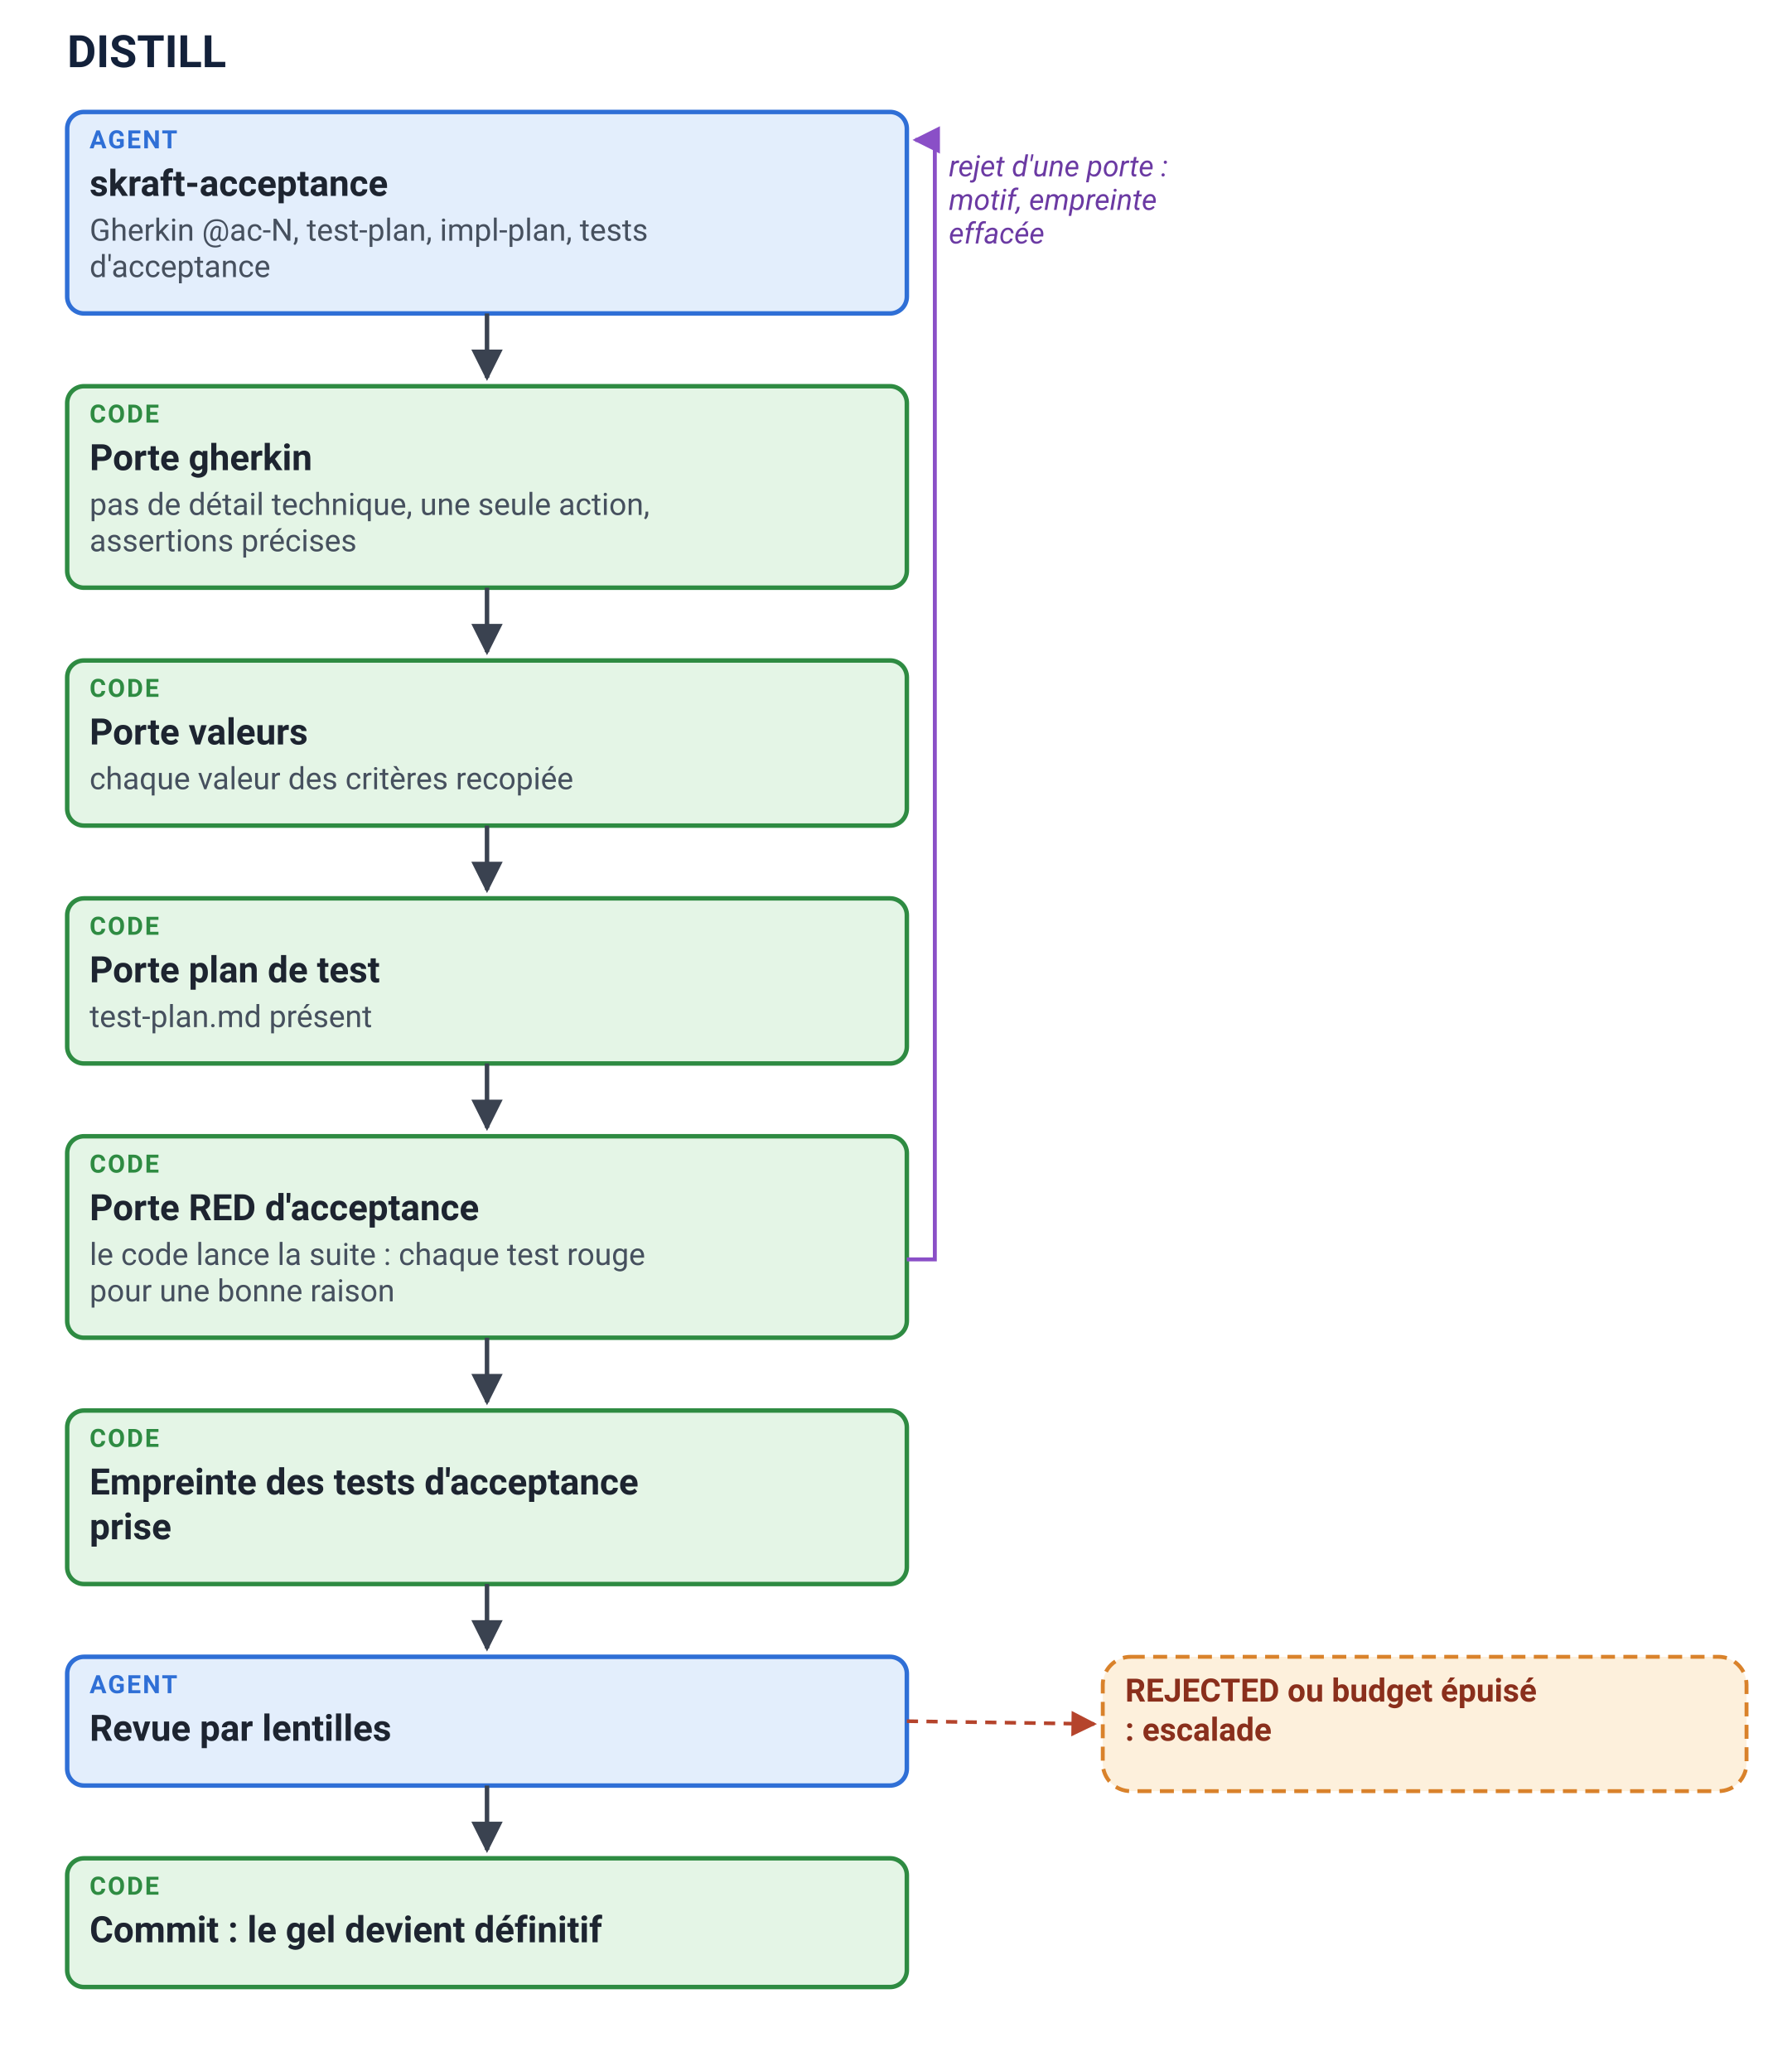
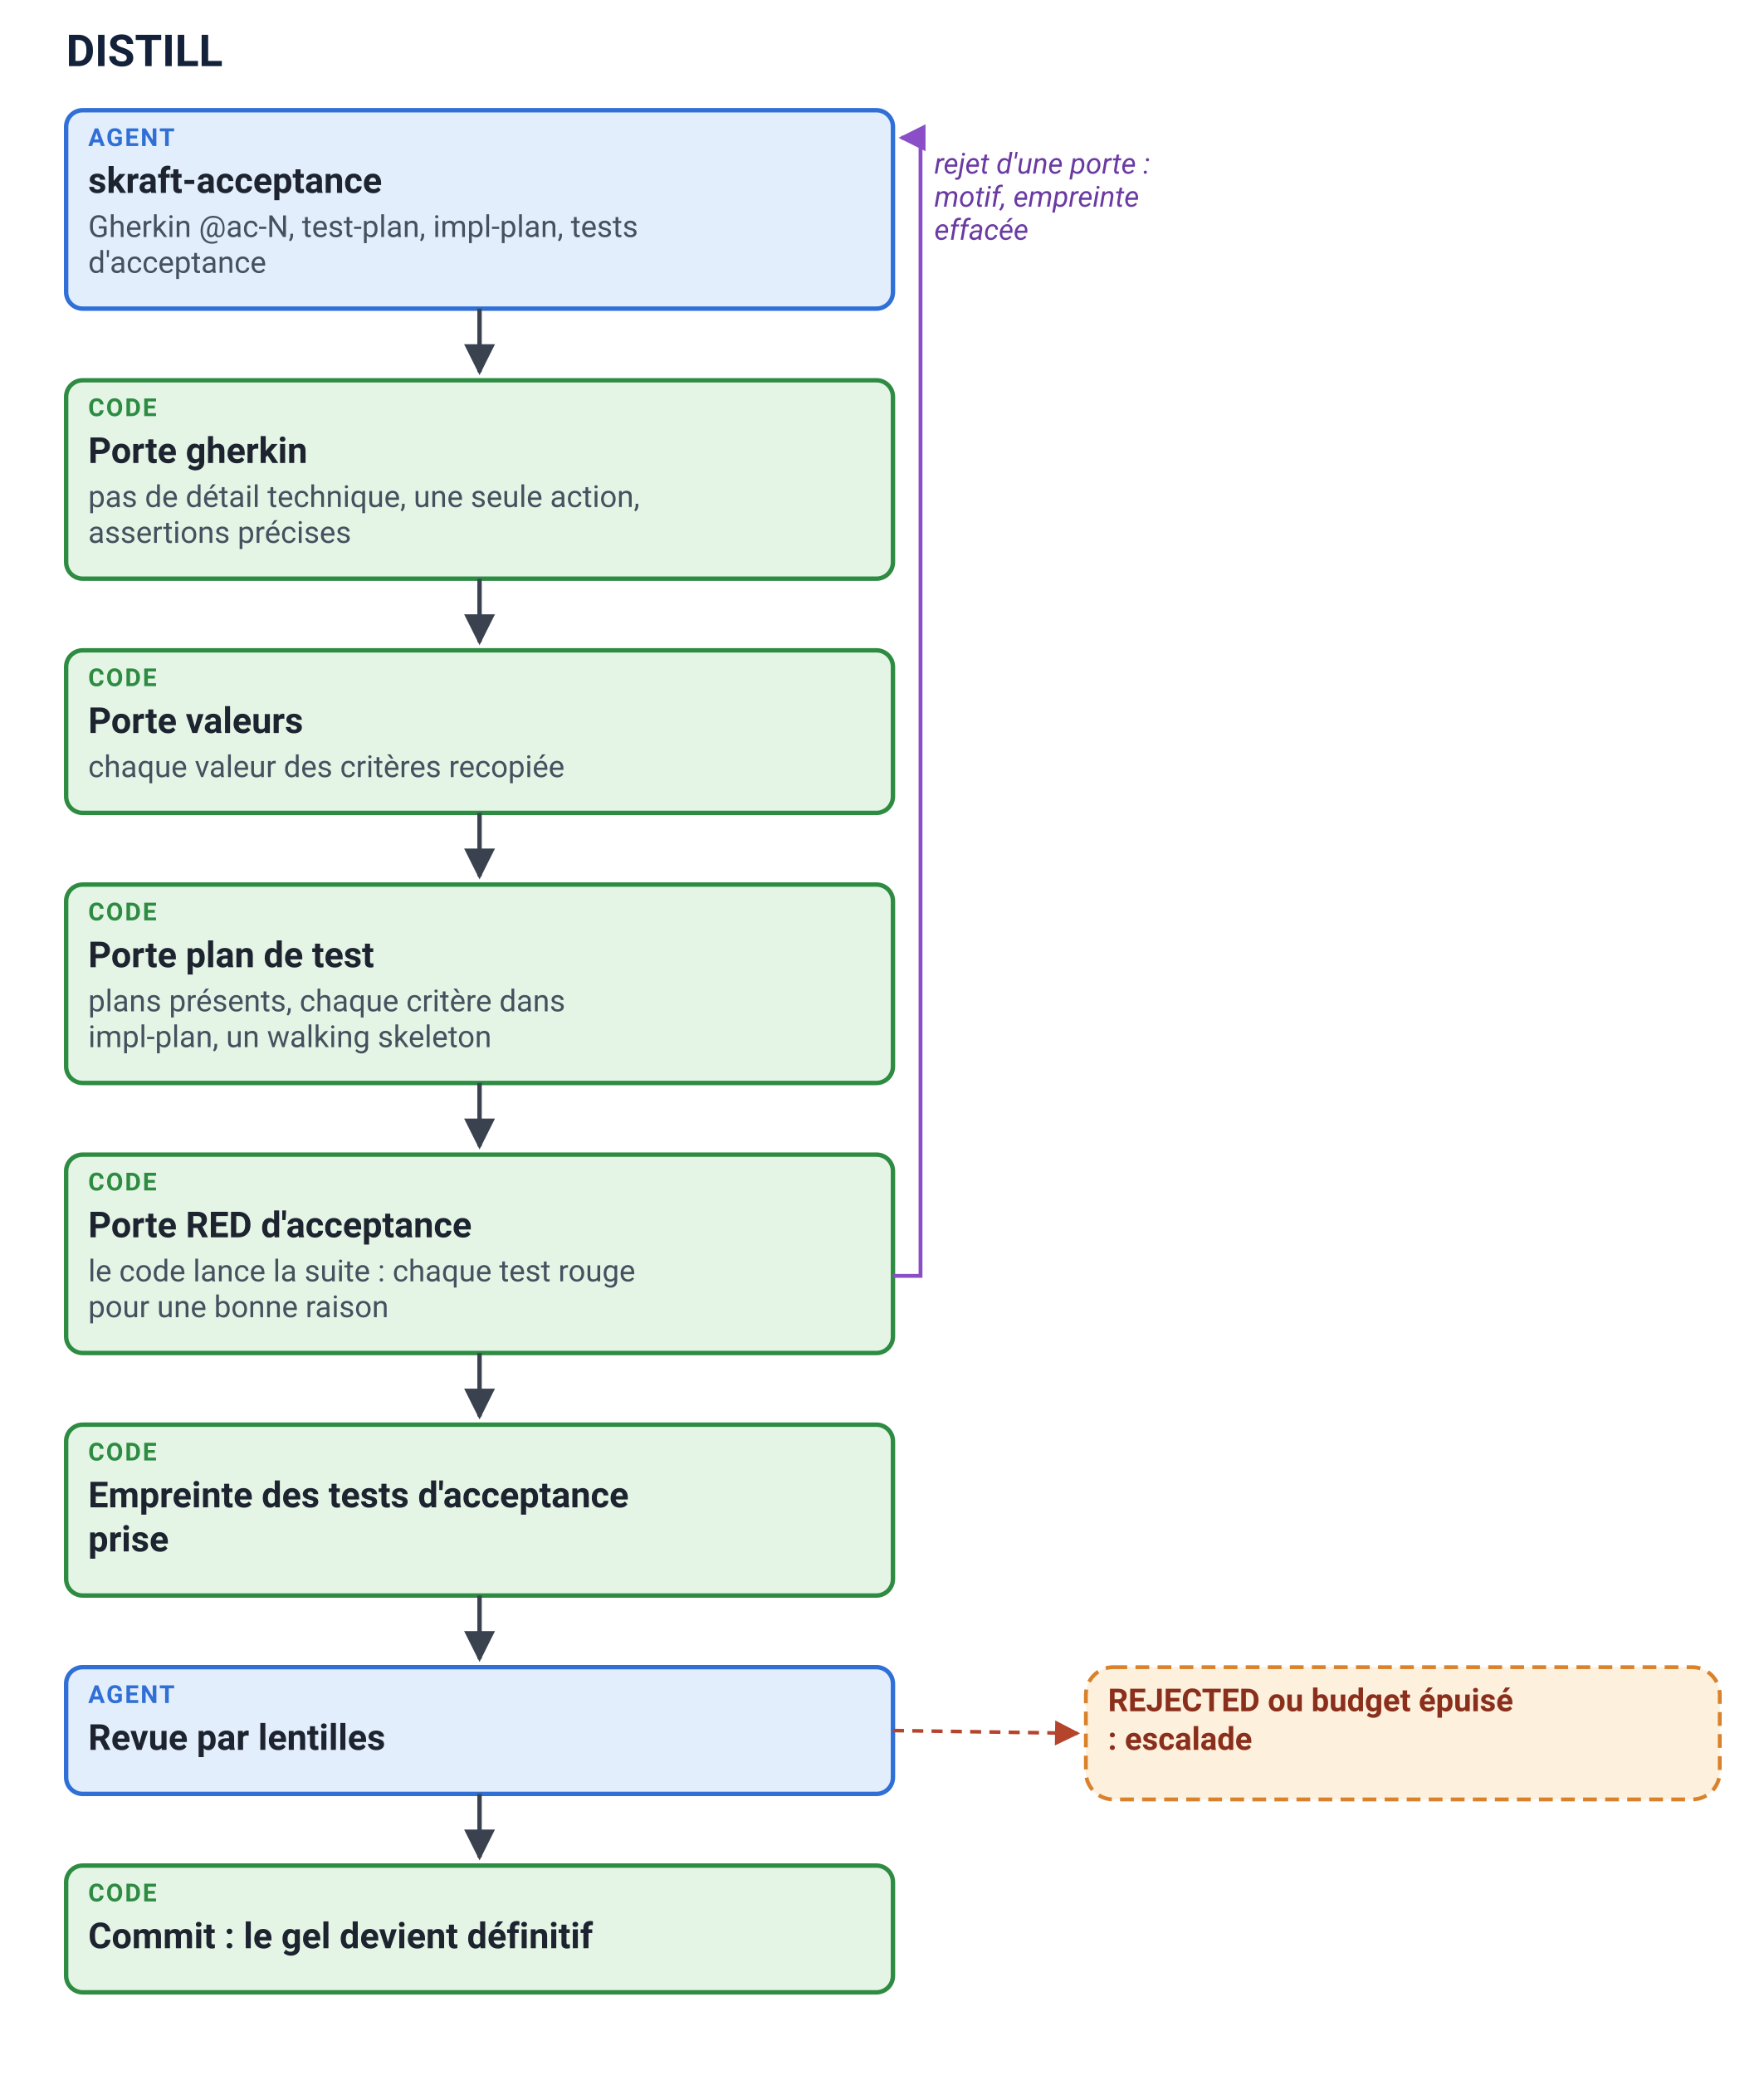
- <svg xmlns="http://www.w3.org/2000/svg" viewBox="0 0 640 740" role="img">
+ <svg xmlns="http://www.w3.org/2000/svg" viewBox="0 0 640 753" role="img">
  <defs>
    <marker id="pointe" viewBox="0 0 10 10" refX="9" refY="5" markerWidth="7" markerHeight="7" orient="auto">
      <path d="M0,0 L10,5 L0,10 z" fill="#3a4250" />
    </marker>
    <marker id="pointe-rouge" viewBox="0 0 10 10" refX="9" refY="5" markerWidth="7" markerHeight="7" orient="auto">
      <path d="M0,0 L10,5 L0,10 z" fill="#b5442c" />
    </marker>
    <marker id="pointe-boucle" viewBox="0 0 10 10" refX="9" refY="5" markerWidth="7" markerHeight="7" orient="auto">
      <path d="M0,0 L10,5 L0,10 z" fill="#8a4fc7" />
    </marker>
  </defs>
  <text x="24" y="24" font-family="Roboto" font-weight="700" font-size="16" fill="#13213a">DISTILL</text>
  <rect x="24" y="40" width="300" height="72" rx="6" fill="#e3eefc" stroke="#2f6fd6" stroke-width="1.6" />
  <text x="32" y="53" font-family="Roboto" font-weight="700" font-size="9" letter-spacing="0.6" fill="#2f6fd6">AGENT</text>
  <text x="32" y="70" font-family="Roboto" font-weight="600" font-size="13" fill="#1d2430">skraft-acceptance</text>
  <text x="32" y="86" font-family="Roboto" font-size="11" fill="#46505e">Gherkin @ac-N, test-plan, impl-plan, tests</text>
  <text x="32" y="99" font-family="Roboto" font-size="11" fill="#46505e">d'acceptance</text>
  <rect x="24" y="138" width="300" height="72" rx="6" fill="#e4f5e6" stroke="#2e8b42" stroke-width="1.6" />
  <text x="32" y="151" font-family="Roboto" font-weight="700" font-size="9" letter-spacing="0.6" fill="#2e8b42">CODE</text>
  <text x="32" y="168" font-family="Roboto" font-weight="600" font-size="13" fill="#1d2430">Porte gherkin</text>
  <text x="32" y="184" font-family="Roboto" font-size="11" fill="#46505e">pas de détail technique, une seule action,</text>
  <text x="32" y="197" font-family="Roboto" font-size="11" fill="#46505e">assertions précises</text>
  <rect x="24" y="236" width="300" height="59" rx="6" fill="#e4f5e6" stroke="#2e8b42" stroke-width="1.6" />
  <text x="32" y="249" font-family="Roboto" font-weight="700" font-size="9" letter-spacing="0.6" fill="#2e8b42">CODE</text>
  <text x="32" y="266" font-family="Roboto" font-weight="600" font-size="13" fill="#1d2430">Porte valeurs</text>
  <text x="32" y="282" font-family="Roboto" font-size="11" fill="#46505e">chaque valeur des critères recopiée</text>
-   <rect x="24" y="321" width="300" height="59" rx="6" fill="#e4f5e6" stroke="#2e8b42" stroke-width="1.6" />
+   <rect x="24" y="321" width="300" height="72" rx="6" fill="#e4f5e6" stroke="#2e8b42" stroke-width="1.6" />
  <text x="32" y="334" font-family="Roboto" font-weight="700" font-size="9" letter-spacing="0.6" fill="#2e8b42">CODE</text>
  <text x="32" y="351" font-family="Roboto" font-weight="600" font-size="13" fill="#1d2430">Porte plan de test</text>
-   <text x="32" y="367" font-family="Roboto" font-size="11" fill="#46505e">test-plan.md présent</text>
-   <rect x="24" y="406" width="300" height="72" rx="6" fill="#e4f5e6" stroke="#2e8b42" stroke-width="1.6" />
-   <text x="32" y="419" font-family="Roboto" font-weight="700" font-size="9" letter-spacing="0.6" fill="#2e8b42">CODE</text>
-   <text x="32" y="436" font-family="Roboto" font-weight="600" font-size="13" fill="#1d2430">Porte RED d'acceptance</text>
-   <text x="32" y="452" font-family="Roboto" font-size="11" fill="#46505e">le code lance la suite : chaque test rouge</text>
-   <text x="32" y="465" font-family="Roboto" font-size="11" fill="#46505e">pour une bonne raison</text>
-   <rect x="24" y="504" width="300" height="62" rx="6" fill="#e4f5e6" stroke="#2e8b42" stroke-width="1.6" />
-   <text x="32" y="517" font-family="Roboto" font-weight="700" font-size="9" letter-spacing="0.6" fill="#2e8b42">CODE</text>
-   <text x="32" y="534" font-family="Roboto" font-weight="600" font-size="13" fill="#1d2430">Empreinte des tests d'acceptance</text>
-   <text x="32" y="550" font-family="Roboto" font-weight="600" font-size="13" fill="#1d2430">prise</text>
-   <rect x="24" y="592" width="300" height="46" rx="6" fill="#e3eefc" stroke="#2f6fd6" stroke-width="1.6" />
-   <text x="32" y="605" font-family="Roboto" font-weight="700" font-size="9" letter-spacing="0.6" fill="#2f6fd6">AGENT</text>
-   <text x="32" y="622" font-family="Roboto" font-weight="600" font-size="13" fill="#1d2430">Revue par lentilles</text>
-   <rect x="24" y="664" width="300" height="46" rx="6" fill="#e4f5e6" stroke="#2e8b42" stroke-width="1.6" />
-   <text x="32" y="677" font-family="Roboto" font-weight="700" font-size="9" letter-spacing="0.6" fill="#2e8b42">CODE</text>
-   <text x="32" y="694" font-family="Roboto" font-weight="600" font-size="13" fill="#1d2430">Commit : le gel devient définitif</text>
+   <text x="32" y="367" font-family="Roboto" font-size="11" fill="#46505e">plans présents, chaque critère dans</text>
+   <text x="32" y="380" font-family="Roboto" font-size="11" fill="#46505e">impl-plan, un walking skeleton</text>
+   <rect x="24" y="419" width="300" height="72" rx="6" fill="#e4f5e6" stroke="#2e8b42" stroke-width="1.6" />
+   <text x="32" y="432" font-family="Roboto" font-weight="700" font-size="9" letter-spacing="0.6" fill="#2e8b42">CODE</text>
+   <text x="32" y="449" font-family="Roboto" font-weight="600" font-size="13" fill="#1d2430">Porte RED d'acceptance</text>
+   <text x="32" y="465" font-family="Roboto" font-size="11" fill="#46505e">le code lance la suite : chaque test rouge</text>
+   <text x="32" y="478" font-family="Roboto" font-size="11" fill="#46505e">pour une bonne raison</text>
+   <rect x="24" y="517" width="300" height="62" rx="6" fill="#e4f5e6" stroke="#2e8b42" stroke-width="1.6" />
+   <text x="32" y="530" font-family="Roboto" font-weight="700" font-size="9" letter-spacing="0.6" fill="#2e8b42">CODE</text>
+   <text x="32" y="547" font-family="Roboto" font-weight="600" font-size="13" fill="#1d2430">Empreinte des tests d'acceptance</text>
+   <text x="32" y="563" font-family="Roboto" font-weight="600" font-size="13" fill="#1d2430">prise</text>
+   <rect x="24" y="605" width="300" height="46" rx="6" fill="#e3eefc" stroke="#2f6fd6" stroke-width="1.6" />
+   <text x="32" y="618" font-family="Roboto" font-weight="700" font-size="9" letter-spacing="0.6" fill="#2f6fd6">AGENT</text>
+   <text x="32" y="635" font-family="Roboto" font-weight="600" font-size="13" fill="#1d2430">Revue par lentilles</text>
+   <rect x="24" y="677" width="300" height="46" rx="6" fill="#e4f5e6" stroke="#2e8b42" stroke-width="1.6" />
+   <text x="32" y="690" font-family="Roboto" font-weight="700" font-size="9" letter-spacing="0.6" fill="#2e8b42">CODE</text>
+   <text x="32" y="707" font-family="Roboto" font-weight="600" font-size="13" fill="#1d2430">Commit : le gel devient définitif</text>
  <line x1="174" y1="112" x2="174" y2="135" stroke="#3a4250" stroke-width="1.6" marker-end="url(#pointe)" />
  <line x1="174" y1="210" x2="174" y2="233" stroke="#3a4250" stroke-width="1.6" marker-end="url(#pointe)" />
  <line x1="174" y1="295" x2="174" y2="318" stroke="#3a4250" stroke-width="1.6" marker-end="url(#pointe)" />
-   <line x1="174" y1="380" x2="174" y2="403" stroke="#3a4250" stroke-width="1.6" marker-end="url(#pointe)" />
-   <line x1="174" y1="478" x2="174" y2="501" stroke="#3a4250" stroke-width="1.6" marker-end="url(#pointe)" />
-   <line x1="174" y1="566" x2="174" y2="589" stroke="#3a4250" stroke-width="1.6" marker-end="url(#pointe)" />
-   <line x1="174" y1="638" x2="174" y2="661" stroke="#3a4250" stroke-width="1.6" marker-end="url(#pointe)" />
-   <line x1="324" y1="615" x2="391" y2="616" stroke="#b5442c" stroke-width="1.3" stroke-dasharray="4 3" fill="none" marker-end="url(#pointe-rouge)" />
-   <rect x="394" y="592" width="230" height="48" rx="10" fill="#fdf0dc" stroke="#d9822b" stroke-width="1.4" stroke-dasharray="5 3" />
-   <text x="402" y="608" font-family="Roboto" font-weight="600" font-size="11.5" fill="#8a2f1c">REJECTED ou budget épuisé</text>
-   <text x="402" y="622" font-family="Roboto" font-weight="600" font-size="11.5" fill="#8a2f1c">: escalade</text>
-   <path d="M 324 450 H 334 V 50 H 327" stroke="#8a4fc7" stroke-width="1.4" fill="none" marker-end="url(#pointe-boucle)" />
+   <line x1="174" y1="393" x2="174" y2="416" stroke="#3a4250" stroke-width="1.6" marker-end="url(#pointe)" />
+   <line x1="174" y1="491" x2="174" y2="514" stroke="#3a4250" stroke-width="1.6" marker-end="url(#pointe)" />
+   <line x1="174" y1="579" x2="174" y2="602" stroke="#3a4250" stroke-width="1.6" marker-end="url(#pointe)" />
+   <line x1="174" y1="651" x2="174" y2="674" stroke="#3a4250" stroke-width="1.6" marker-end="url(#pointe)" />
+   <line x1="324" y1="628" x2="391" y2="629" stroke="#b5442c" stroke-width="1.3" stroke-dasharray="4 3" fill="none" marker-end="url(#pointe-rouge)" />
+   <rect x="394" y="605" width="230" height="48" rx="10" fill="#fdf0dc" stroke="#d9822b" stroke-width="1.4" stroke-dasharray="5 3" />
+   <text x="402" y="621" font-family="Roboto" font-weight="600" font-size="11.5" fill="#8a2f1c">REJECTED ou budget épuisé</text>
+   <text x="402" y="635" font-family="Roboto" font-weight="600" font-size="11.5" fill="#8a2f1c">: escalade</text>
+   <path d="M 324 463 H 334 V 50 H 327" stroke="#8a4fc7" stroke-width="1.4" fill="none" marker-end="url(#pointe-boucle)" />
  <text x="339" y="63" font-family="Roboto" font-style="italic" font-size="10.5" fill="#6b3aa3">rejet d'une porte :</text>
  <text x="339" y="75" font-family="Roboto" font-style="italic" font-size="10.5" fill="#6b3aa3">motif, empreinte</text>
  <text x="339" y="87" font-family="Roboto" font-style="italic" font-size="10.5" fill="#6b3aa3">effacée</text>
</svg>
